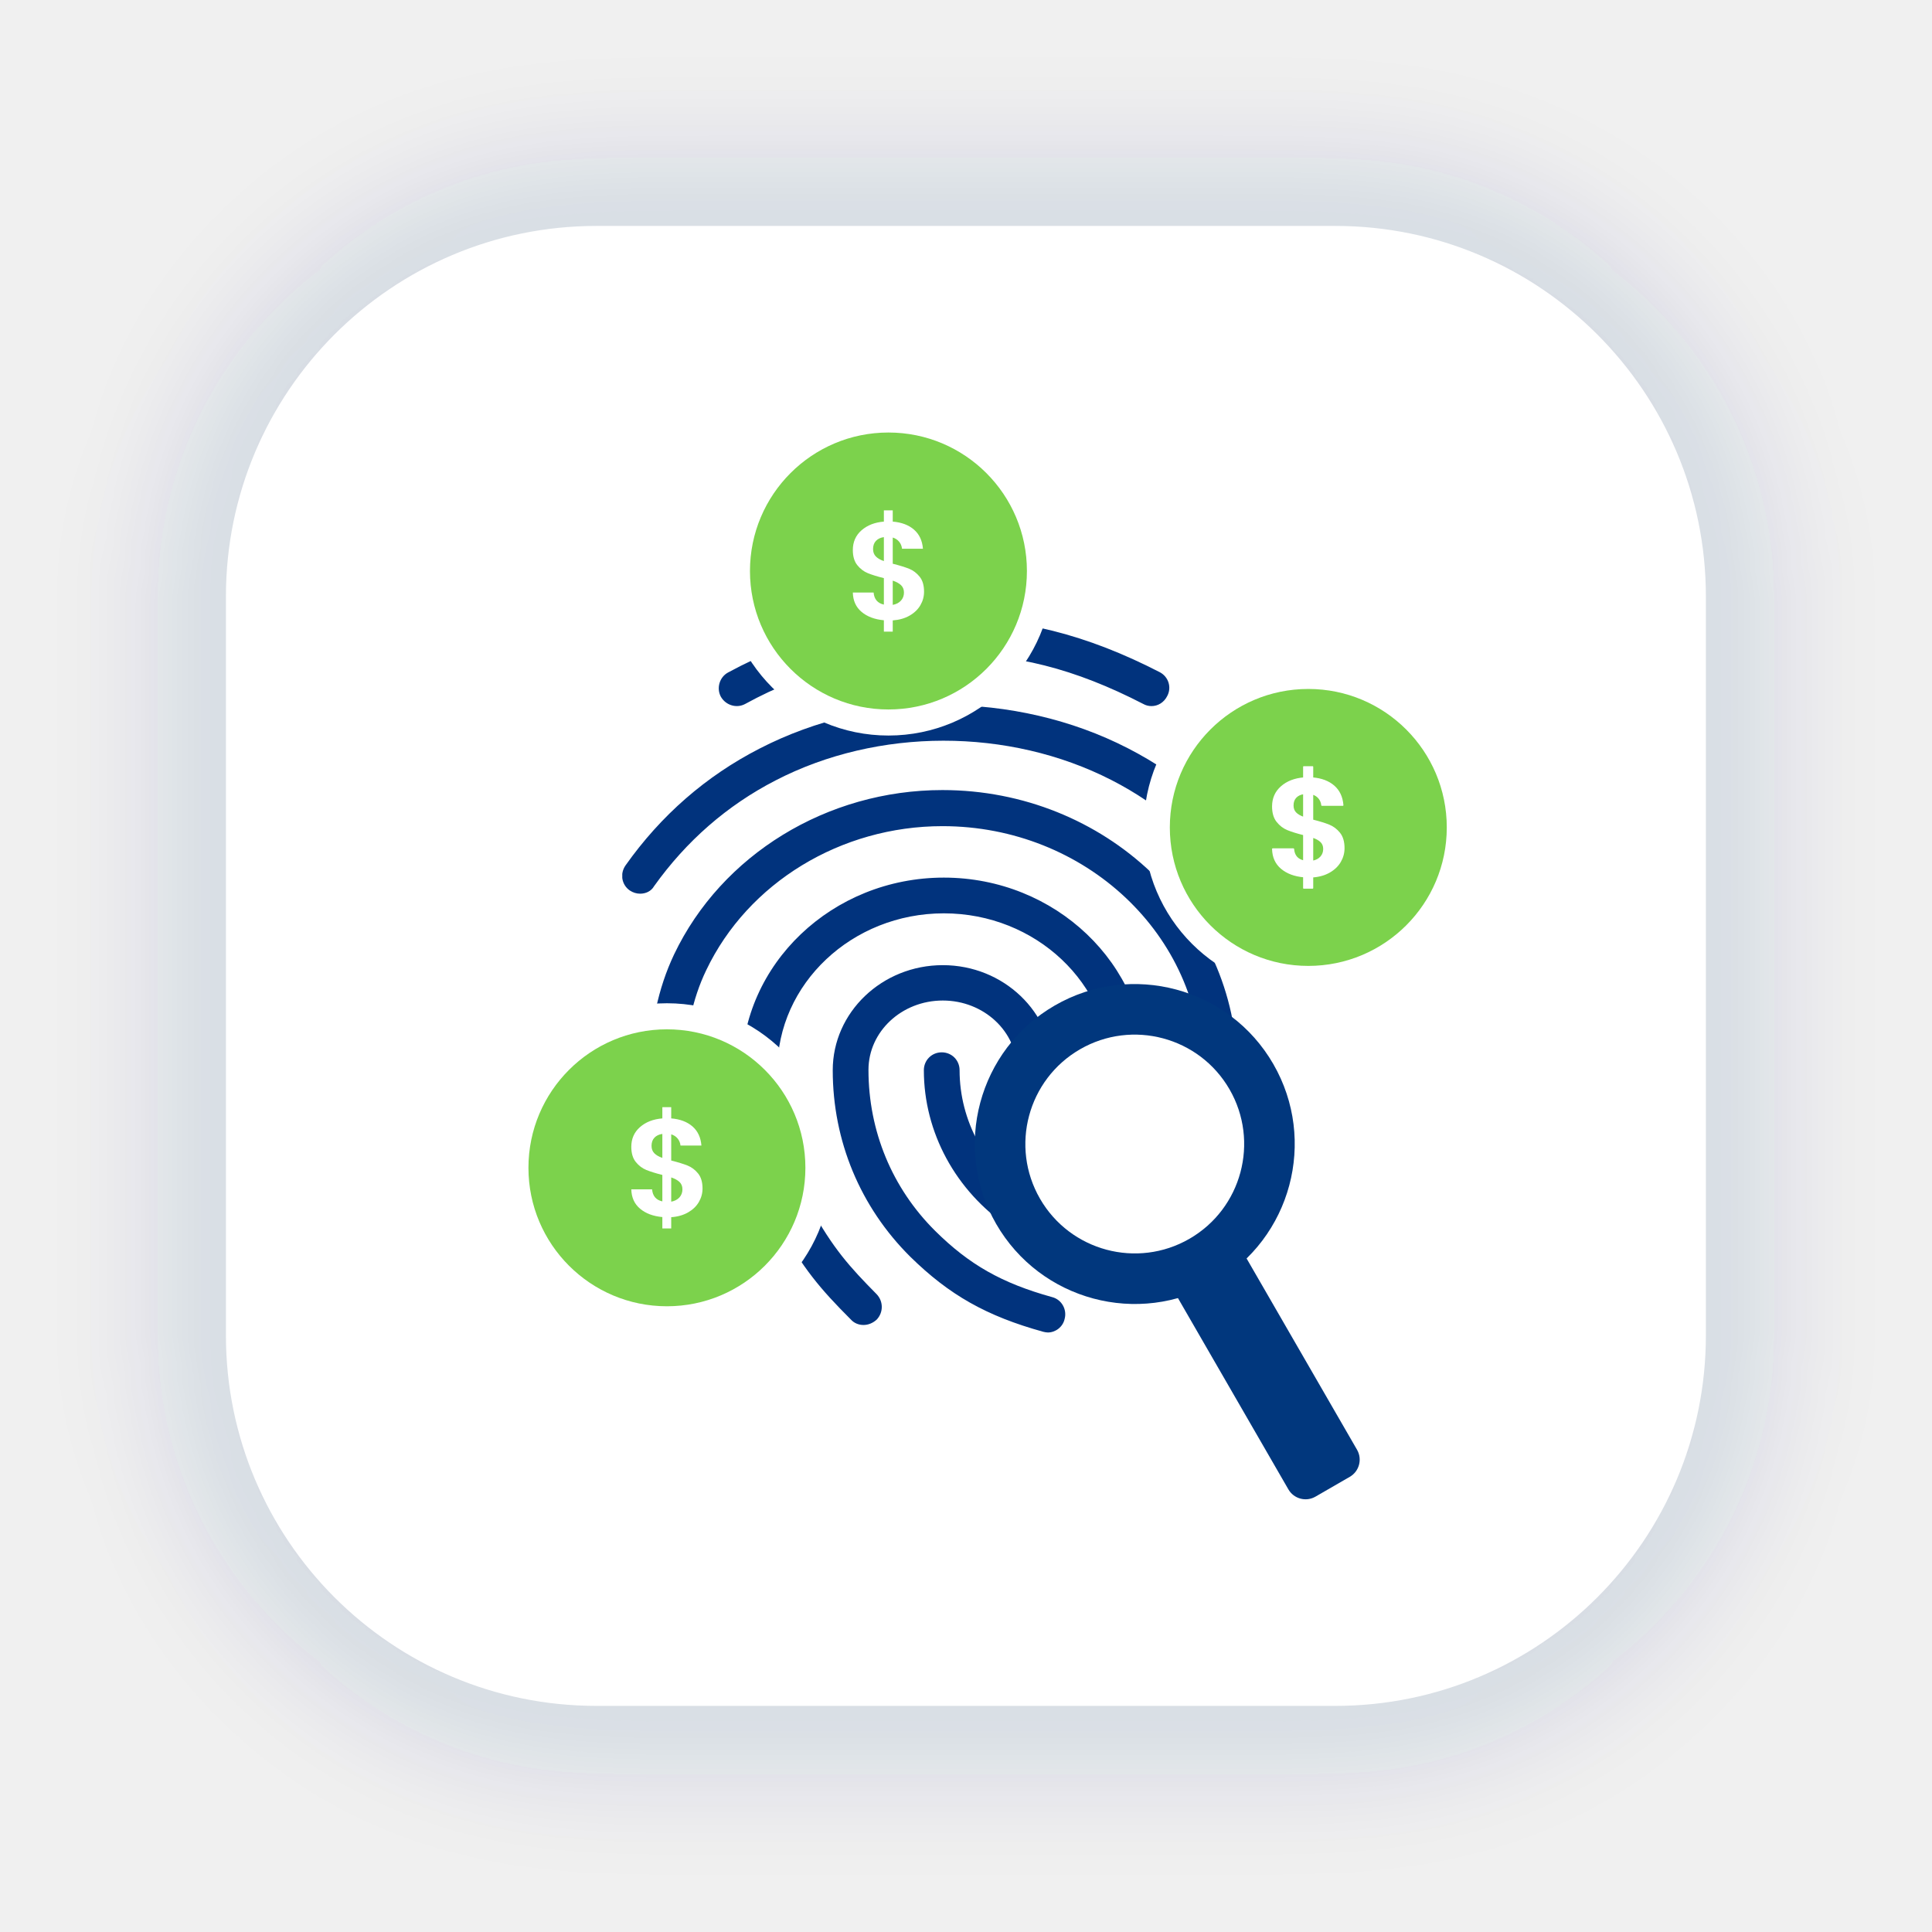
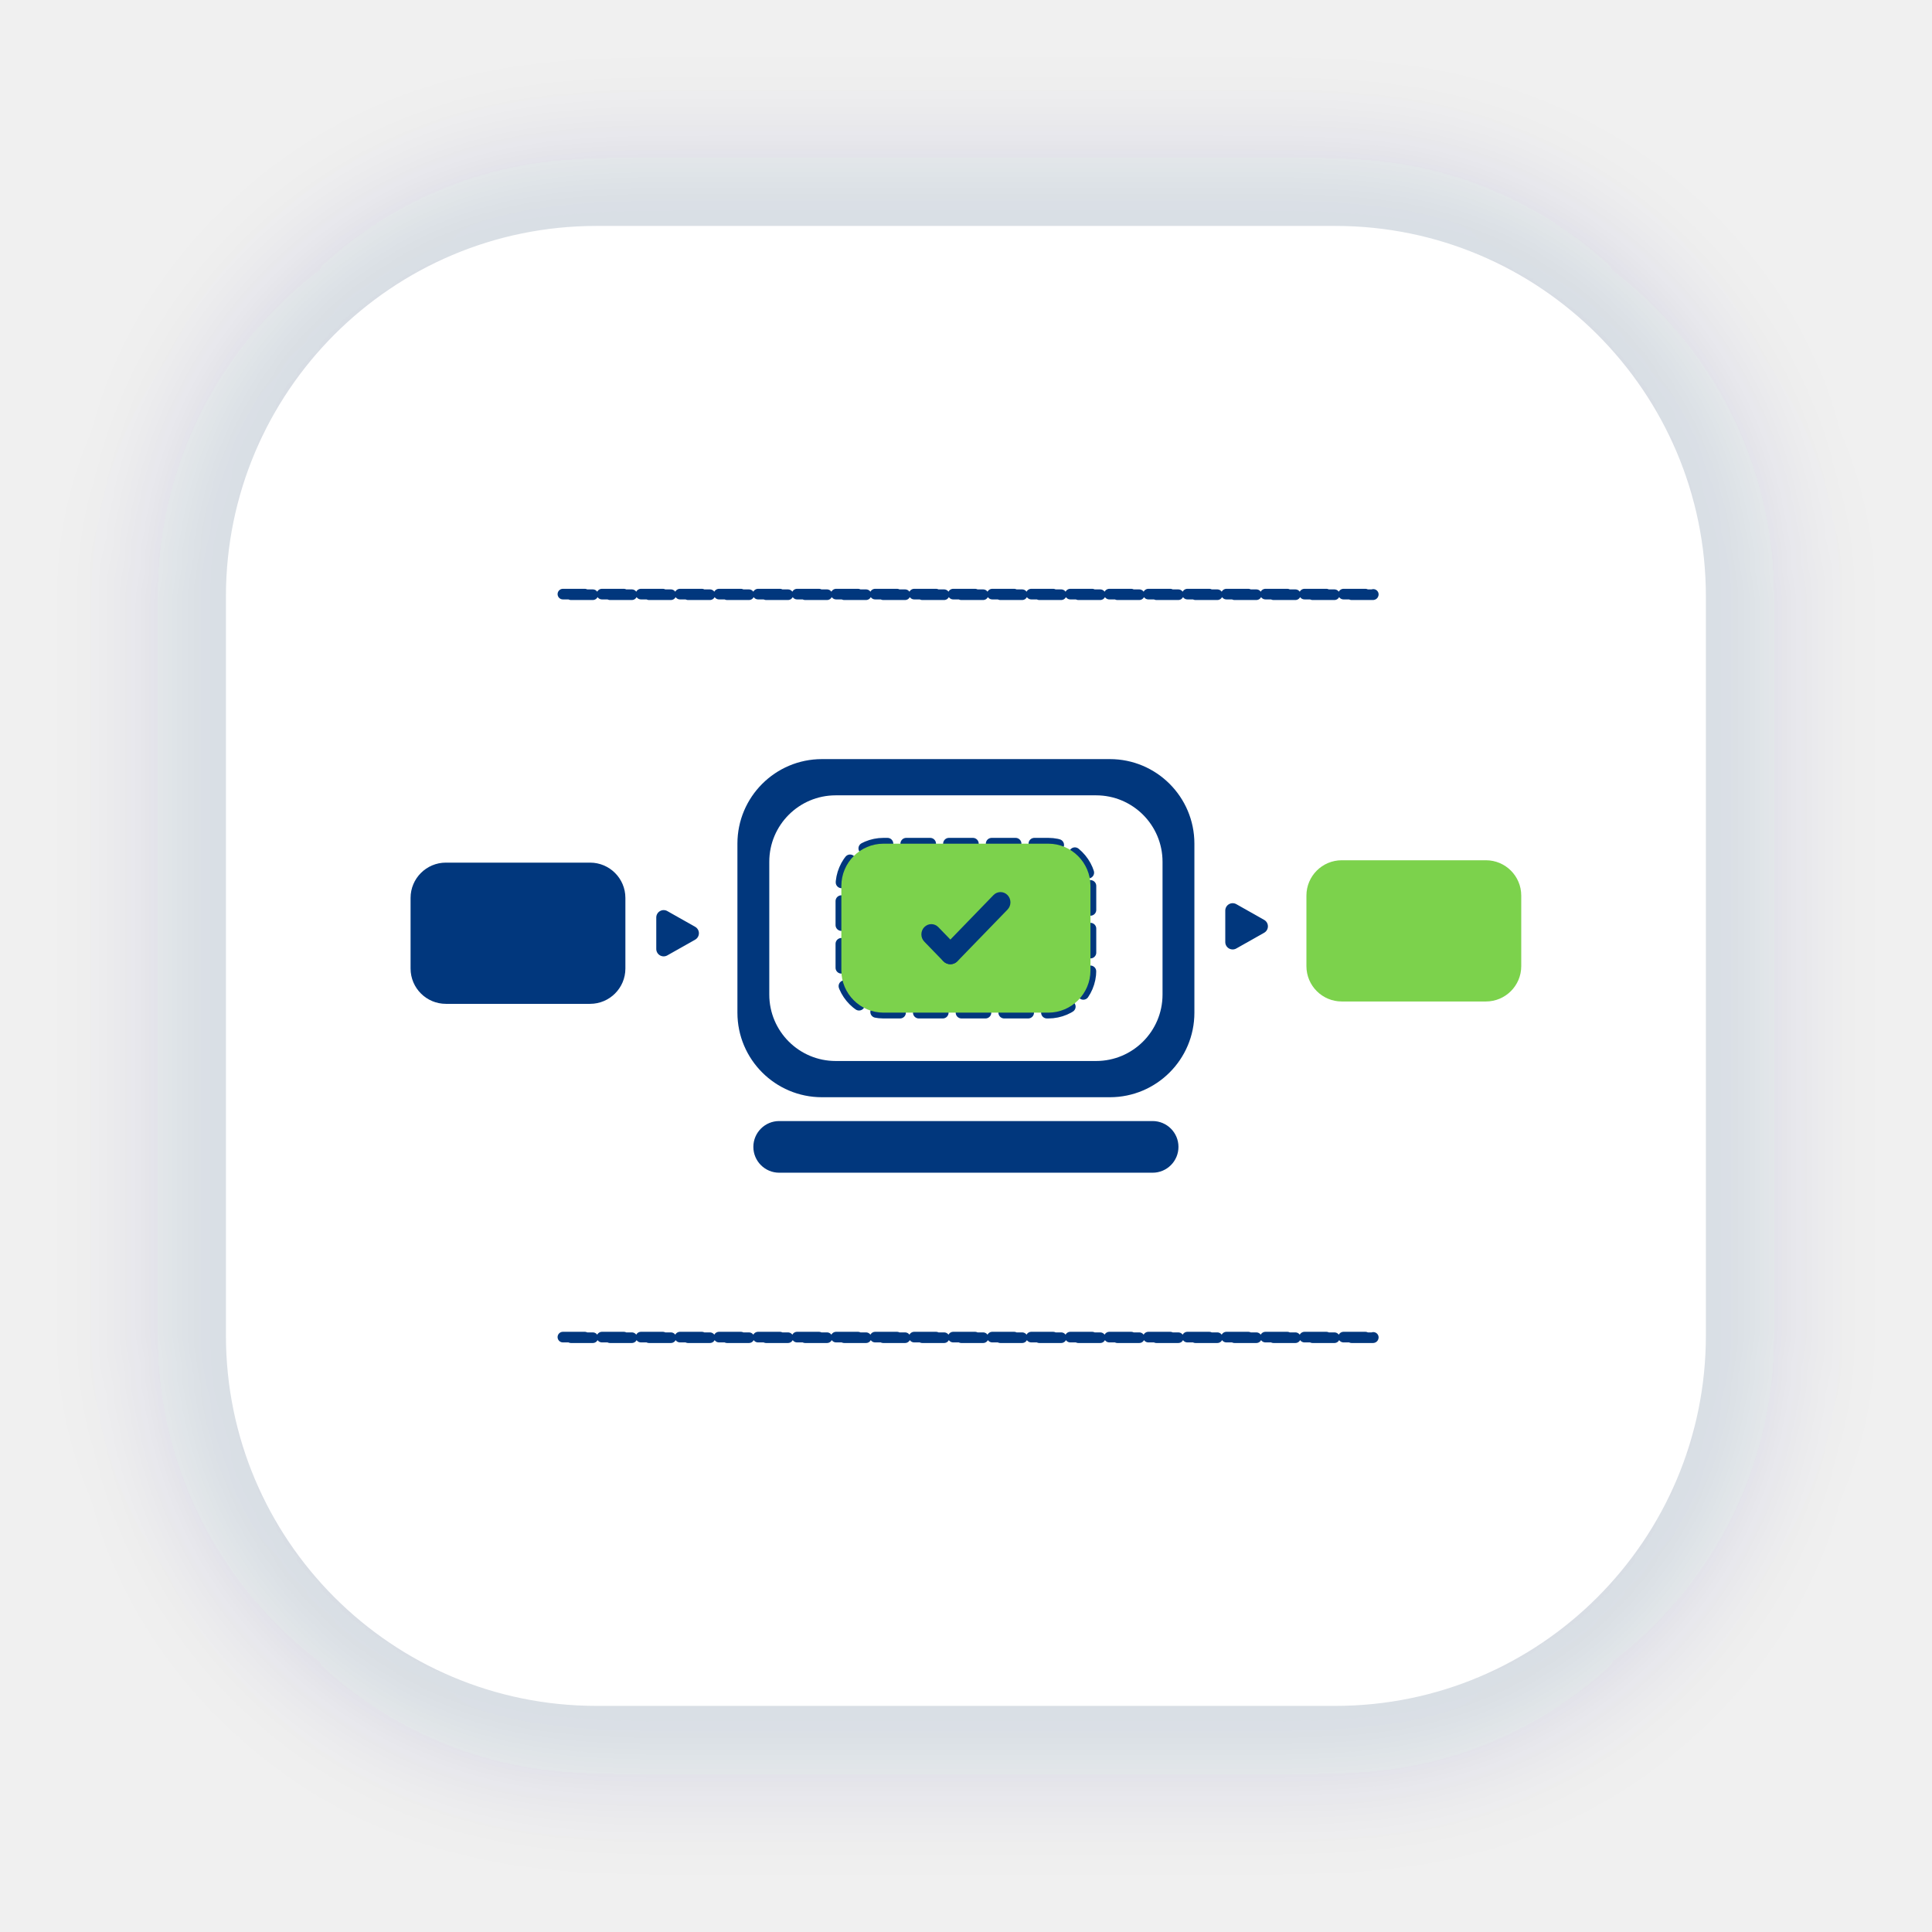
<svg xmlns="http://www.w3.org/2000/svg" width="100%" height="100%" viewBox="0 0 494 494" version="1.1" xml:space="preserve" style="fill-rule:evenodd;clip-rule:evenodd;stroke-linejoin:round;stroke-miterlimit:0.73;">
  <g>
    <g>
      <g style="filter:url(#_Effect1);">
        <path d="M435.953,152.488L435.953,341.465C435.953,393.614 393.614,435.953 341.465,435.953L152.488,435.953C100.339,435.953 58,393.614 58,341.465L58,152.488C58,100.339 100.339,58 152.488,58L341.465,58C393.614,58 435.953,100.339 435.953,152.488Z" style="fill:none;stroke:rgb(1,55,125);stroke-opacity:0.2;stroke-width:20px;" />
      </g>
      <path d="M435.953,152.488L435.953,341.465C435.953,393.614 393.614,435.953 341.465,435.953L152.488,435.953C100.339,435.953 58,393.614 58,341.465L58,152.488C58,100.339 100.339,58 152.488,58L341.465,58C393.614,58 435.953,100.339 435.953,152.488Z" style="fill:white;stroke:white;stroke-width:0.46px;" />
    </g>
    <g>
      <g>
-         <clipPath id="_clip2">
-           <rect id="_19045359151551938544.svg" x="159.111" y="160.296" width="164.458" height="182.731" />
-         </clipPath>
-         <g clip-path="url(#_clip2)">
-           <g id="Icons">
-             <g id="Outlined">
-               <g id="Action">
-                 <g id="Outlined---Action---fingerprint">
-                   <g>
-                     <path id="Path" d="M131.702,139.703L350.979,139.703L350.979,358.98L131.702,358.98L131.702,139.703Z" style="fill:none;" />
-                     <path id="🔹-Icon-Color" d="M294.423,180.543C293.693,180.543 292.962,180.361 292.322,179.995C274.78,170.95 259.613,167.113 241.432,167.113C223.341,167.113 206.164,171.407 190.541,179.995C188.348,181.183 185.607,180.361 184.328,178.168C183.14,175.975 183.963,173.143 186.155,171.955C203.149,162.727 221.788,157.976 241.432,157.976C260.892,157.976 277.886,162.27 296.525,171.864C298.809,173.051 299.631,175.792 298.444,177.985C297.621,179.63 296.068,180.543 294.423,180.543ZM163.68,228.51C162.766,228.51 161.852,228.236 161.03,227.688C158.929,226.226 158.472,223.394 159.934,221.292C168.979,208.501 180.491,198.451 194.196,191.416C222.884,176.615 259.613,176.523 288.393,191.324C302.098,198.36 313.61,208.318 322.655,221.018C324.117,223.028 323.66,225.952 321.559,227.414C319.458,228.876 316.625,228.419 315.163,226.317C306.941,214.805 296.525,205.76 284.191,199.456C257.969,186.025 224.438,186.025 198.307,199.547C185.881,205.943 175.466,215.079 167.243,226.591C166.512,227.871 165.141,228.51 163.68,228.51ZM220.783,338.788C219.595,338.788 218.407,338.331 217.585,337.418C209.636,329.469 205.342,324.352 199.221,313.297C192.916,302.059 189.627,288.355 189.627,273.645C189.627,246.509 212.834,224.399 241.34,224.399C269.846,224.399 293.053,246.509 293.053,273.645C293.053,276.203 291.043,278.213 288.485,278.213C285.926,278.213 283.916,276.203 283.916,273.645C283.916,251.534 264.821,233.535 241.34,233.535C217.859,233.535 198.764,251.534 198.764,273.645C198.764,286.801 201.688,298.953 207.261,308.82C213.108,319.327 217.128,323.804 224.163,330.931C225.899,332.758 225.899,335.59 224.163,337.418C223.158,338.331 221.971,338.788 220.783,338.788ZM286.292,321.886C275.419,321.886 265.826,319.145 257.969,313.754C244.355,304.526 236.224,289.542 236.224,273.645C236.224,271.086 238.234,269.076 240.792,269.076C243.35,269.076 245.36,271.086 245.36,273.645C245.36,286.527 251.939,298.679 263.085,306.171C269.572,310.556 277.155,312.658 286.292,312.658C288.485,312.658 292.139,312.384 295.794,311.744C298.261,311.287 300.636,312.932 301.093,315.49C301.55,317.957 299.905,320.332 297.347,320.789C292.139,321.794 287.571,321.886 286.292,321.886ZM267.927,340.707C267.562,340.707 267.105,340.616 266.74,340.524C252.213,336.504 242.711,331.114 232.752,321.337C219.961,308.638 212.926,291.735 212.926,273.645C212.926,258.843 225.534,246.783 241.066,246.783C256.598,246.783 269.207,258.843 269.207,273.645C269.207,283.421 277.704,291.37 288.211,291.37C298.718,291.37 307.215,283.421 307.215,273.645C307.215,239.2 277.521,211.242 240.975,211.242C215.027,211.242 191.272,225.678 180.582,248.062C177.019,255.463 175.192,264.143 175.192,273.645C175.192,280.771 175.831,292.009 181.313,306.628C182.227,309.003 181.039,311.653 178.663,312.475C176.288,313.389 173.638,312.11 172.816,309.825C168.339,297.857 166.146,285.979 166.146,273.645C166.146,262.681 168.248,252.722 172.359,244.042C184.511,218.551 211.464,202.014 240.975,202.014C282.546,202.014 316.351,234.083 316.351,273.553C316.351,288.355 303.743,300.415 288.211,300.415C272.678,300.415 260.07,288.355 260.07,273.553C260.07,263.777 251.573,255.828 241.066,255.828C230.559,255.828 222.062,263.777 222.062,273.553C222.062,289.177 228.092,303.795 239.147,314.759C247.827,323.347 256.141,328.098 269.024,331.662C271.491,332.301 272.861,334.859 272.222,337.235C271.765,339.336 269.846,340.707 267.927,340.707Z" style="fill:rgb(1,51,125);" />
-                   </g>
-                 </g>
-               </g>
-             </g>
-           </g>
-         </g>
-         <g>
-           <circle cx="334.525" cy="211.569" r="35.407" style="fill:none;stroke:white;stroke-width:13.33px;stroke-linecap:round;stroke-miterlimit:0.349;" />
-           <circle cx="334.525" cy="211.569" r="35.407" style="fill:rgb(124,210,76);" />
-           <path d="M343.63,216.866C343.63,218.094 343.318,219.245 342.692,220.32C342.066,221.395 341.144,222.281 339.928,222.977C338.712,223.674 337.277,224.082 335.623,224.2L335.623,227.07L333.356,227.07L333.356,224.164C330.994,223.952 329.092,223.237 327.652,222.021C326.211,220.804 325.467,219.157 325.419,217.078L330.734,217.078C330.876,218.779 331.75,219.806 333.356,220.161L333.356,213.394C331.655,212.968 330.285,212.543 329.246,212.118C328.207,211.693 327.309,211.008 326.553,210.063C325.797,209.118 325.419,207.831 325.419,206.201C325.419,204.146 326.158,202.469 327.634,201.17C329.11,199.871 331.017,199.127 333.356,198.938L333.356,196.068L335.623,196.068L335.623,198.938C337.891,199.127 339.704,199.812 341.062,200.993C342.42,202.174 343.182,203.804 343.347,205.882L337.997,205.882C337.926,205.197 337.684,204.601 337.271,204.093C336.857,203.585 336.308,203.225 335.623,203.013L335.623,209.709C337.395,210.158 338.794,210.589 339.822,211.002C340.849,211.415 341.741,212.089 342.497,213.022C343.253,213.955 343.63,215.236 343.63,216.866ZM330.592,205.953C330.592,206.733 330.828,207.365 331.301,207.849C331.773,208.333 332.458,208.729 333.356,209.036L333.356,202.906C332.505,203.024 331.832,203.343 331.336,203.863C330.84,204.383 330.592,205.079 330.592,205.953ZM335.623,220.232C336.521,220.066 337.224,219.7 337.731,219.133C338.239,218.566 338.493,217.881 338.493,217.078C338.493,216.299 338.245,215.673 337.749,215.2C337.253,214.728 336.545,214.338 335.623,214.031L335.623,220.232Z" style="fill:white;fill-rule:nonzero;stroke:white;stroke-width:0.32px;stroke-miterlimit:2;" />
-         </g>
-         <g>
-           <circle cx="227.169" cy="146" r="35.407" style="fill:none;stroke:white;stroke-width:13.33px;stroke-linecap:round;stroke-miterlimit:0.349;" />
-           <circle cx="227.169" cy="146" r="35.407" style="fill:rgb(124,210,76);" />
-           <path d="M236.275,151.297C236.275,152.525 235.962,153.677 235.336,154.752C234.71,155.826 233.789,156.712 232.572,157.409C231.356,158.106 229.921,158.513 228.268,158.631L228.268,161.501L226,161.501L226,158.596C223.638,158.383 221.737,157.669 220.296,156.452C218.855,155.236 218.111,153.588 218.064,151.51L223.378,151.51C223.52,153.21 224.394,154.238 226,154.592L226,147.825C224.3,147.4 222.93,146.975 221.89,146.55C220.851,146.124 219.953,145.439 219.198,144.495C218.442,143.55 218.064,142.263 218.064,140.633C218.064,138.578 218.802,136.901 220.278,135.602C221.754,134.303 223.662,133.559 226,133.37L226,130.5L228.268,130.5L228.268,133.37C230.535,133.559 232.348,134.244 233.706,135.425C235.064,136.606 235.826,138.235 235.991,140.314L230.641,140.314C230.571,139.629 230.329,139.033 229.915,138.525C229.502,138.017 228.953,137.657 228.268,137.444L228.268,144.14C230.039,144.589 231.439,145.02 232.466,145.434C233.494,145.847 234.385,146.52 235.141,147.453C235.897,148.386 236.275,149.667 236.275,151.297ZM223.237,140.385C223.237,141.164 223.473,141.796 223.945,142.28C224.418,142.765 225.103,143.16 226,143.467L226,137.338C225.15,137.456 224.477,137.775 223.981,138.294C223.485,138.814 223.237,139.511 223.237,140.385ZM228.268,154.663C229.165,154.498 229.868,154.132 230.376,153.565C230.884,152.998 231.138,152.313 231.138,151.51C231.138,150.73 230.89,150.104 230.393,149.632C229.897,149.16 229.189,148.77 228.268,148.463L228.268,154.663Z" style="fill:white;fill-rule:nonzero;" />
-         </g>
-         <g>
-           <circle cx="170.527" cy="298.598" r="35.407" style="fill:none;stroke:white;stroke-width:13.33px;stroke-linecap:round;stroke-miterlimit:0.349;" />
-           <circle cx="170.527" cy="298.598" r="35.407" style="fill:rgb(124,210,76);" />
-           <path d="M179.632,303.895C179.632,305.123 179.319,306.275 178.693,307.349C178.068,308.424 177.146,309.31 175.93,310.006C174.713,310.703 173.279,311.111 171.625,311.229L171.625,314.099L169.358,314.099L169.358,311.193C166.996,310.981 165.094,310.266 163.653,309.05C162.213,307.833 161.469,306.186 161.421,304.107L166.736,304.107C166.878,305.808 167.752,306.835 169.358,307.19L169.358,300.423C167.657,299.998 166.287,299.572 165.248,299.147C164.209,298.722 163.311,298.037 162.555,297.092C161.799,296.147 161.421,294.86 161.421,293.23C161.421,291.175 162.159,289.498 163.636,288.199C165.112,286.9 167.019,286.156 169.358,285.967L169.358,283.097L171.625,283.097L171.625,285.967C173.893,286.156 175.706,286.841 177.064,288.022C178.422,289.203 179.184,290.833 179.349,292.912L173.999,292.912C173.928,292.227 173.686,291.63 173.273,291.122C172.859,290.614 172.31,290.254 171.625,290.042L171.625,296.738C173.397,297.187 174.796,297.618 175.824,298.031C176.851,298.445 177.743,299.118 178.499,300.051C179.254,300.984 179.632,302.265 179.632,303.895ZM166.594,292.982C166.594,293.762 166.83,294.394 167.303,294.878C167.775,295.362 168.46,295.758 169.358,296.065L169.358,289.935C168.507,290.054 167.834,290.372 167.338,290.892C166.842,291.412 166.594,292.108 166.594,292.982ZM171.625,307.261C172.523,307.095 173.225,306.729 173.733,306.162C174.241,305.595 174.495,304.91 174.495,304.107C174.495,303.328 174.247,302.702 173.751,302.23C173.255,301.757 172.546,301.367 171.625,301.06L171.625,307.261Z" style="fill:white;fill-rule:nonzero;" />
-         </g>
+         <path d="M305.399,215.712L305.399,258.94C305.399,270.87 295.714,280.555 283.784,280.555L210.168,280.555C198.239,280.555 188.554,270.87 188.554,258.94L188.554,215.712C188.554,203.782 198.239,194.097 210.168,194.097L283.784,194.097C295.714,194.097 305.399,203.782 305.399,215.712Z" style="fill:rgb(1,55,125);" />
+         <path d="M301.325,293.25C301.325,296.896 298.366,299.855 294.72,299.855L199.233,299.855C195.587,299.855 192.628,296.896 192.628,293.25C192.628,289.605 195.587,286.646 199.233,286.646L294.72,286.646C298.366,286.646 301.325,289.605 301.325,293.25Z" style="fill:rgb(1,55,125);" />
+         <path d="M297.252,220.344L297.252,254.308C297.252,263.681 289.642,271.29 280.27,271.29L213.683,271.29C204.311,271.29 196.701,263.681 196.701,254.308L196.701,220.344C196.701,210.972 204.311,203.362 213.683,203.362L280.27,203.362C289.642,203.362 297.252,210.972 297.252,220.344Z" style="fill:white;" />
+         <path d="M278.822,226.525L278.822,248.127C278.822,254.088 273.983,258.928 268.022,258.928L225.931,258.928C219.97,258.928 215.13,254.088 215.13,248.127L215.13,226.525C215.13,220.564 219.97,215.724 225.931,215.724L268.022,215.724C273.983,215.724 278.822,220.564 278.822,226.525Z" style="fill:none;stroke:rgb(1,55,125);stroke-width:2.97px;stroke-linecap:round;stroke-miterlimit:0.349;stroke-dasharray:6.13,4.79,0,0,0,0;" />
+         <path d="M278.822,226.525L278.822,248.127C278.822,254.088 273.983,258.928 268.022,258.928L225.931,258.928C219.97,258.928 215.13,254.088 215.13,248.127L215.13,226.525C215.13,220.564 219.97,215.724 225.931,215.724L268.022,215.724C273.983,215.724 278.822,220.564 278.822,226.525Z" style="fill:rgb(124,210,76);" />
+         <path d="M244.779,245.775C243.787,246.798 242.178,246.799 241.187,245.776L236.333,240.767C235.342,239.745 235.342,238.084 236.334,237.062C237.325,236.039 238.934,236.038 239.925,237.061L244.779,242.07C245.77,243.092 245.77,244.752 244.779,245.775Z" style="fill:rgb(1,55,125);" />
+         <path d="M257.619,228.867C258.611,229.89 258.611,231.55 257.62,232.572L244.814,245.786C243.823,246.809 242.214,246.808 241.223,245.785C240.231,244.762 240.231,243.102 241.222,242.08L254.028,228.866C255.019,227.844 256.628,227.844 257.619,228.867Z" style="fill:rgb(1,55,125);" />
      </g>
-       <g>
-         <path d="M313,311.829L346.986,370.693C348.384,373.115 347.553,376.216 345.131,377.614L336.356,382.681C333.934,384.079 330.833,383.248 329.435,380.826L295.449,321.962C294.051,319.541 294.882,316.44 297.304,315.041L306.079,309.975C308.501,308.577 311.602,309.408 313,311.829Z" style="fill:rgb(1,55,125);" />
-         <path d="M269.699,257.096C289.251,245.808 314.288,252.517 325.576,272.068C336.863,291.619 330.155,316.656 310.604,327.944C291.053,339.232 266.015,332.523 254.727,312.972C243.44,293.421 250.148,268.384 269.699,257.096Z" style="fill:rgb(1,55,125);" />
-         <path d="M276.164,268.293C289.535,260.573 306.659,265.161 314.379,278.532C322.099,291.904 317.511,309.027 304.139,316.747C290.768,324.467 273.644,319.879 265.924,306.508C258.204,293.136 262.793,276.013 276.164,268.293Z" style="fill:white;" />
-       </g>
+       <path d="M388.971,228.99L388.971,247.044C388.971,252.026 384.926,256.071 379.944,256.071L343.072,256.071C338.089,256.071 334.044,252.026 334.044,247.044L334.044,228.99C334.044,224.008 338.089,219.963 343.072,219.963L379.944,219.963C384.926,219.963 388.971,224.008 388.971,228.99Z" style="fill:rgb(124,210,76);" />
+       <path d="M159.908,229.595L159.908,247.649C159.908,252.631 155.863,256.676 150.881,256.676L114.009,256.676C109.026,256.676 104.981,252.631 104.981,247.649L104.981,229.595C104.981,224.613 109.026,220.568 114.009,220.568L150.881,220.568C155.863,220.568 159.908,224.613 159.908,229.595Z" style="fill:rgb(1,55,125);" />
+       <path d="M177.746,236.977C178.339,237.312 178.706,237.941 178.706,238.622C178.706,239.304 178.339,239.932 177.746,240.267C175.613,241.472 172.734,243.099 170.623,244.291C170.038,244.622 169.322,244.617 168.741,244.278C168.161,243.94 167.804,243.318 167.804,242.646L167.804,234.598C167.804,233.926 168.161,233.305 168.741,232.966C169.322,232.627 170.038,232.622 170.623,232.953C172.734,234.145 175.613,235.772 177.746,236.977Z" style="fill:rgb(1,55,125);" />
+       <path d="M323.236,235.209C323.83,235.544 324.197,236.173 324.197,236.855C324.197,237.536 323.83,238.165 323.236,238.5C321.103,239.705 318.225,241.331 316.114,242.524C315.529,242.854 314.812,242.849 314.232,242.511C313.651,242.172 313.295,241.551 313.295,240.879L313.295,232.831C313.295,232.159 313.651,231.537 314.232,231.198C314.812,230.86 315.529,230.855 316.114,231.185C318.225,232.378 321.103,234.004 323.236,235.209Z" style="fill:rgb(1,55,125);" />
    </g>
+     <path d="M351.145,151.987C351.145,152.028 351.111,152.062 351.07,152.062L142.883,152.062C142.841,152.062 142.807,152.028 142.807,151.987C142.807,151.945 142.841,151.911 142.883,151.911L351.07,151.911C351.111,151.911 351.145,151.945 351.145,151.987Z" style="fill:none;stroke:rgb(1,55,125);stroke-width:2.71px;stroke-linecap:round;stroke-miterlimit:0.349;stroke-dasharray:5.6,4.38,0,0,0,0;" />
+     <path d="M351.145,341.966C351.145,342.008 351.111,342.042 351.07,342.042L142.883,342.042C142.841,342.042 142.807,342.008 142.807,341.966C142.807,341.924 142.841,341.89 142.883,341.89L351.07,341.89C351.111,341.89 351.145,341.924 351.145,341.966Z" style="fill:none;stroke:rgb(1,55,125);stroke-width:2.71px;stroke-linecap:round;stroke-miterlimit:0.349;stroke-dasharray:5.6,4.38,0,0,0,0;" />
  </g>
  <defs>
    <filter id="_Effect1" filterUnits="userSpaceOnUse" x="-48" y="-48" width="589.953" height="589.953">
      <feGaussianBlur in="SourceGraphic" stdDeviation="16" />
    </filter>
  </defs>
</svg>
